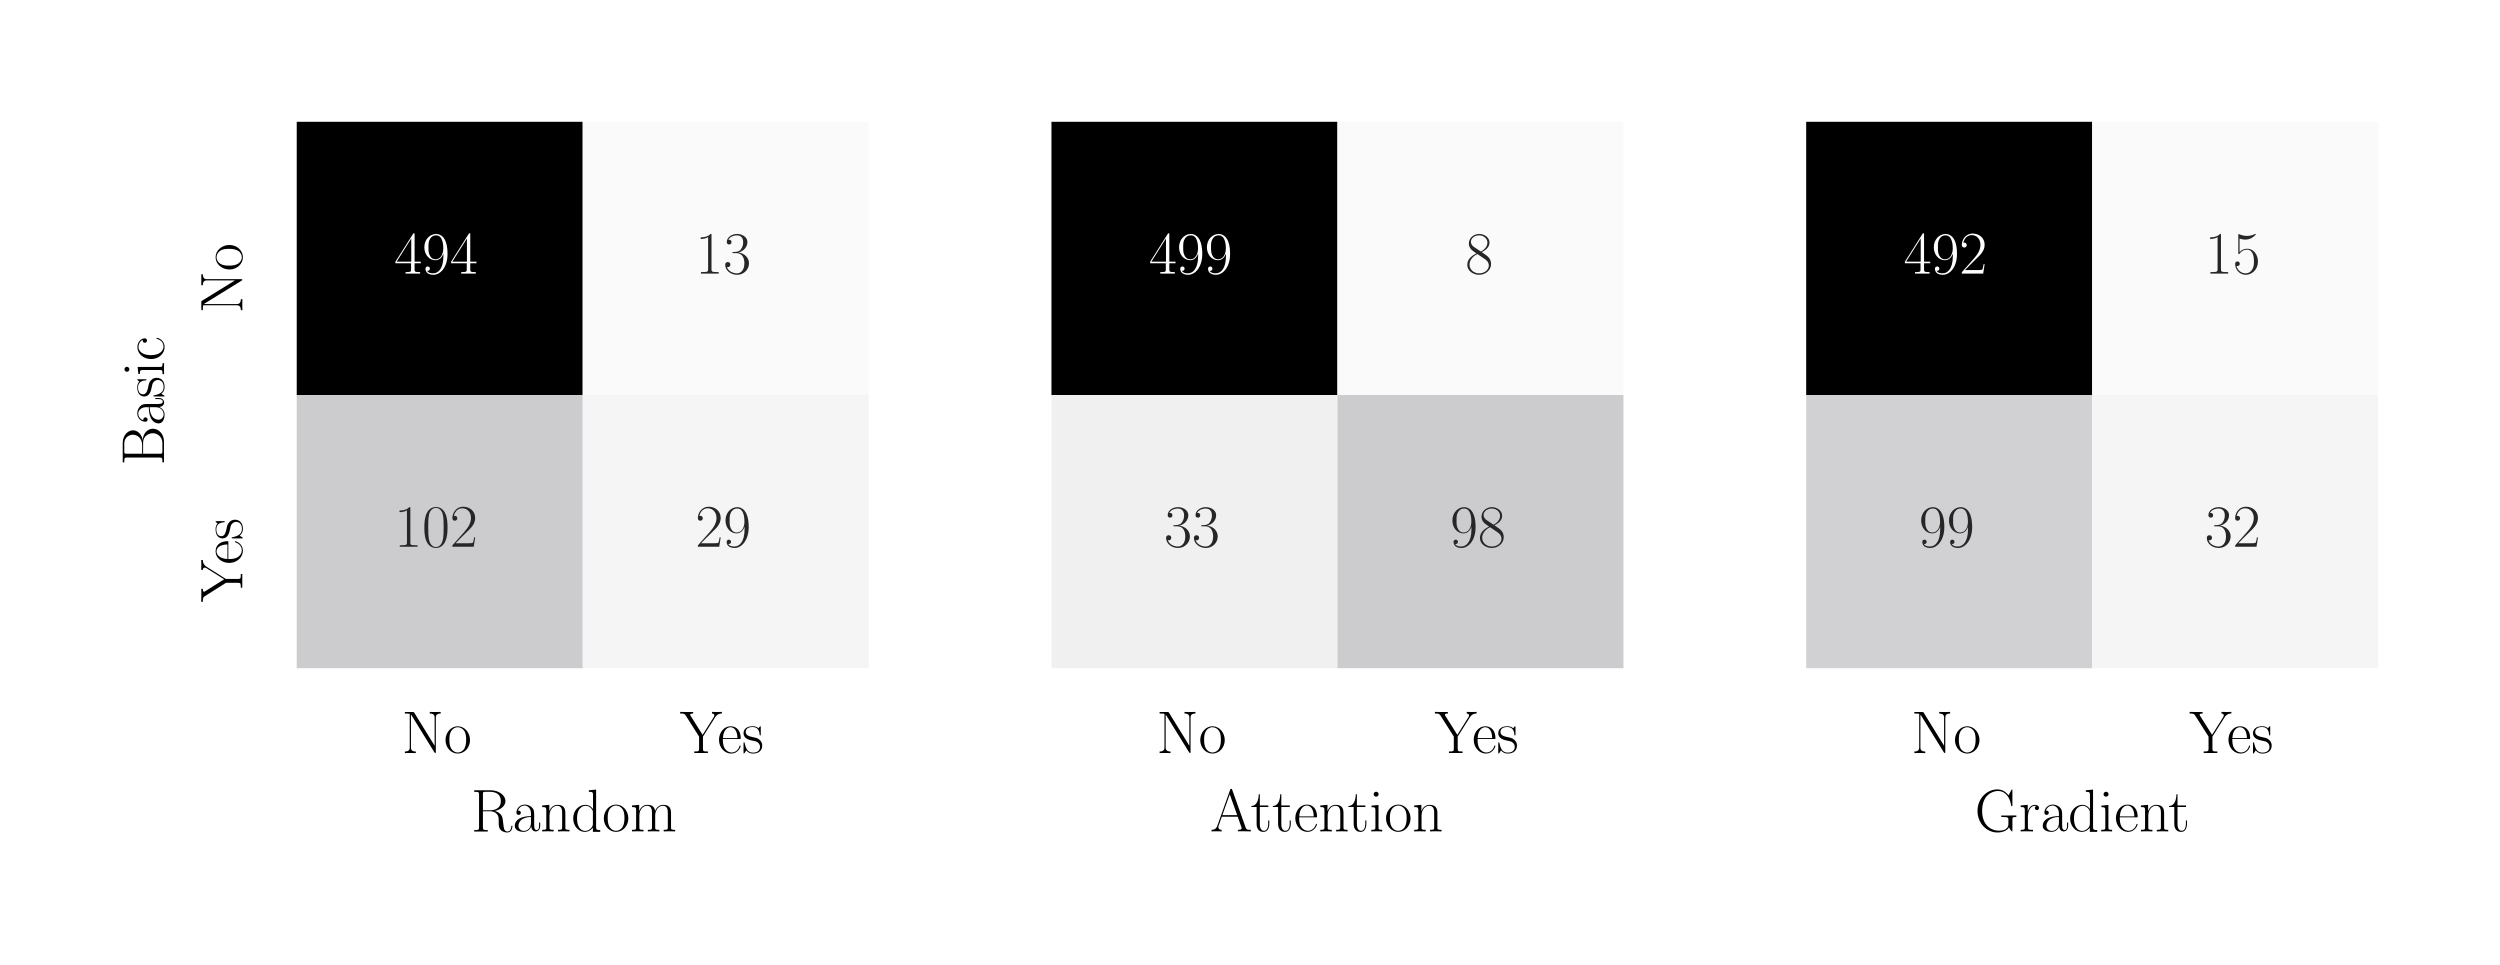
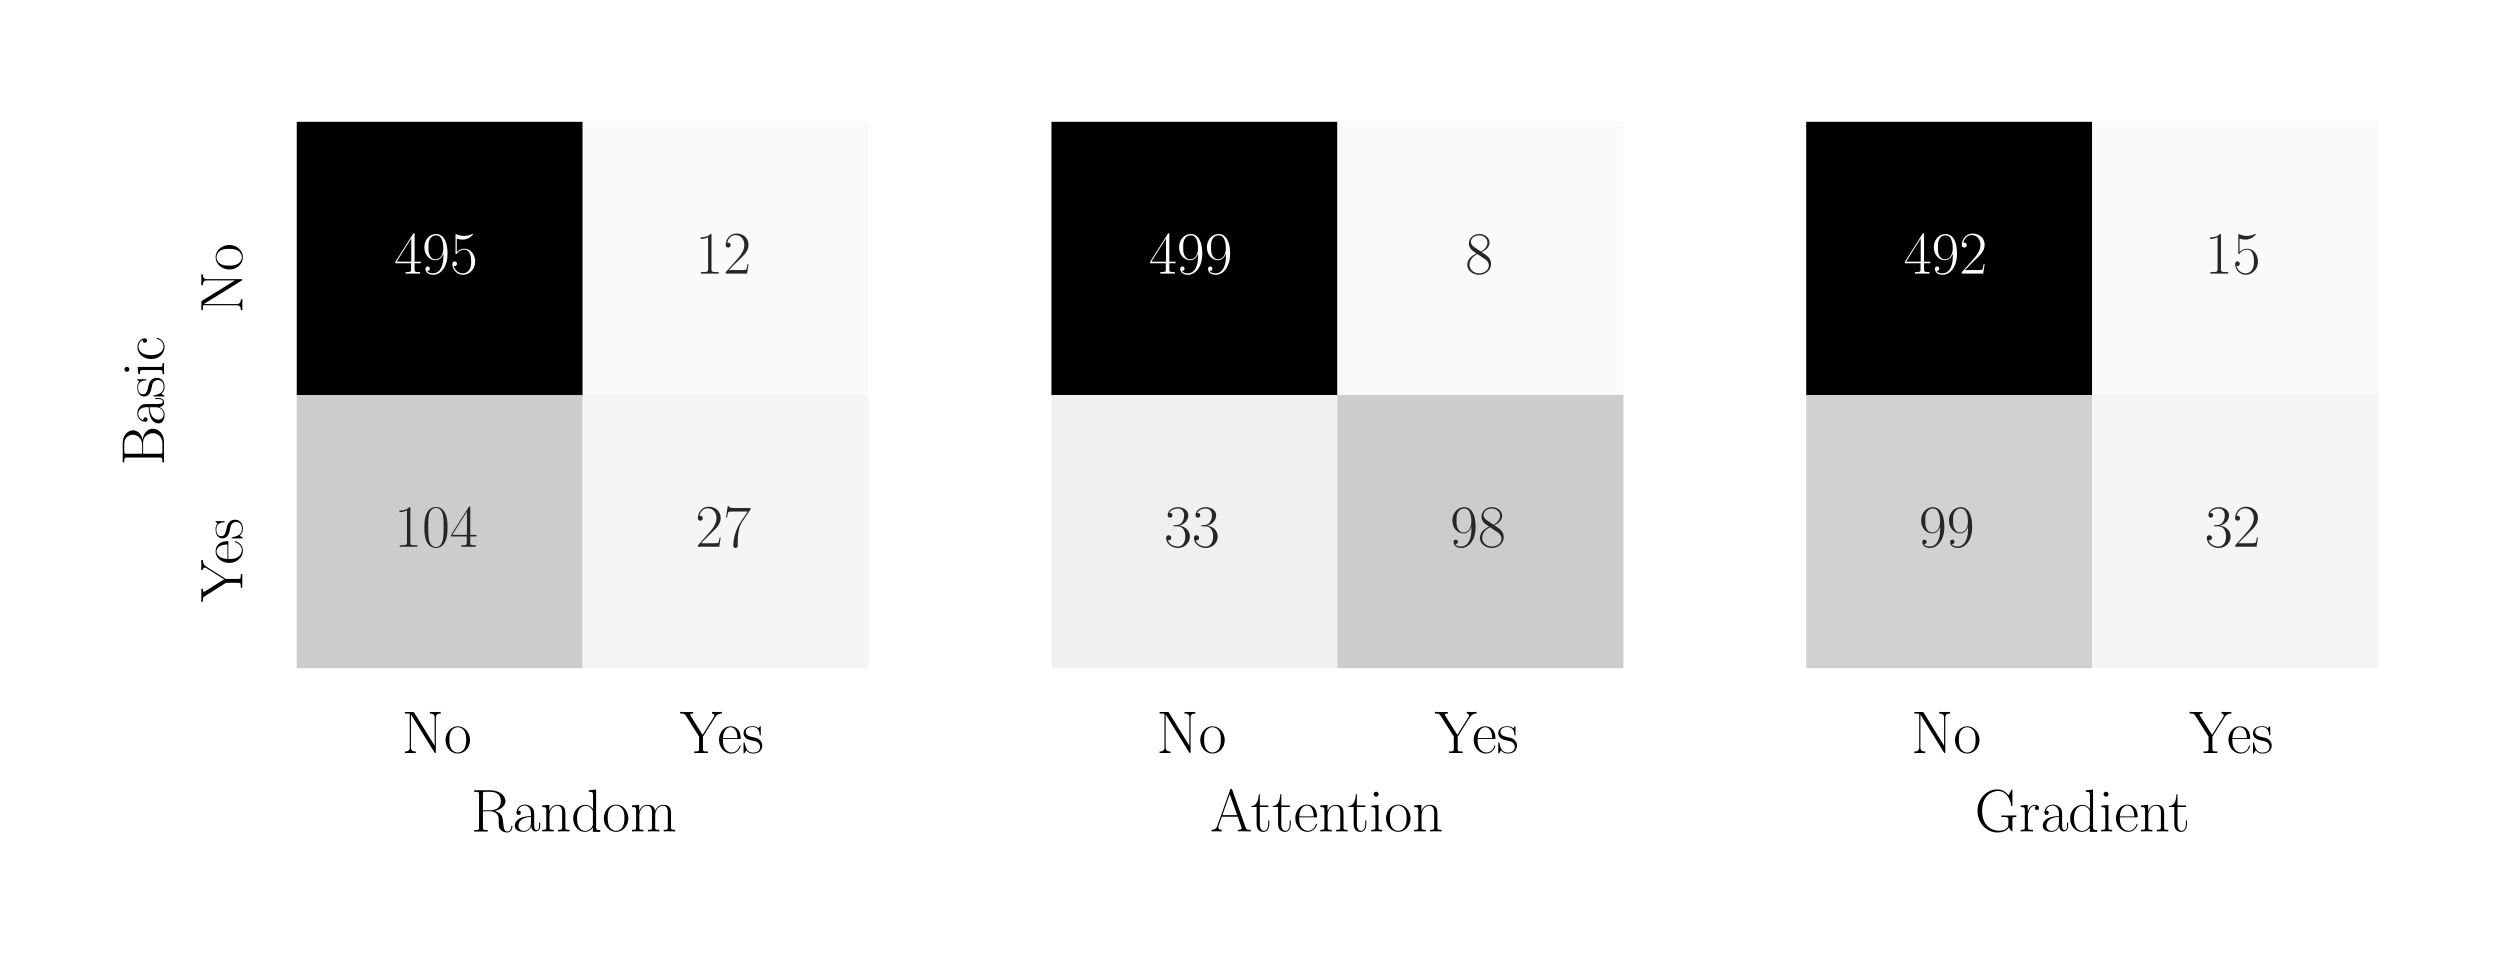
<svg xmlns="http://www.w3.org/2000/svg" xmlns:xlink="http://www.w3.org/1999/xlink" height="158.4pt" version="1.1" viewBox="0 0 410.4 158.4" width="410.4pt">
  <defs>
    <style type="text/css">*{stroke-linecap:butt;stroke-linejoin:round;}</style>
  </defs>
  <g id="figure_1">
    <g id="patch_1">
      <path d="M 0 158.4  L 410.4 158.4  L 410.4 0  L 0 0  z " style="fill:#ffffff;" />
    </g>
    <g id="axes_1">
      <g id="patch_2">
        <path d="M 48.711 109.689  L 142.608 109.689  L 142.608 20  L 48.711 20  z " style="fill:#ffffff;" />
      </g>
      <g id="QuadMesh_1">
-         <path clip-path="url(#pd142a6baac)" d="M 48.711 20  L 95.659 20  L 95.659 64.844  L 48.711 64.844  L 48.711 20  " />
-         <path clip-path="url(#pd142a6baac)" d="M 95.659 20  L 142.608 20  L 142.608 64.844  L 95.659 64.844  L 95.659 20  " style="fill:#fafafa;" />
-         <path clip-path="url(#pd142a6baac)" d="M 48.711 64.844  L 95.659 64.844  L 95.659 109.689  L 48.711 109.689  L 48.711 64.844  " style="fill:#ccccce;" />
-         <path clip-path="url(#pd142a6baac)" d="M 95.659 64.844  L 142.608 64.844  L 142.608 109.689  L 95.659 109.689  L 95.659 64.844  " style="fill:#f5f5f5;" />
+         <path clip-path="url(#p696a5660ef)" d="M 48.711 20  L 95.659 20  L 95.659 64.844  L 48.711 64.844  L 48.711 20  " />
+         <path clip-path="url(#p696a5660ef)" d="M 95.659 20  L 142.608 20  L 142.608 64.844  L 95.659 64.844  L 95.659 20  " style="fill:#fafafa;" />
+         <path clip-path="url(#p696a5660ef)" d="M 48.711 64.844  L 95.659 64.844  L 95.659 109.689  L 48.711 109.689  L 48.711 64.844  " style="fill:#ccccce;" />
+         <path clip-path="url(#p696a5660ef)" d="M 95.659 64.844  L 142.608 64.844  L 142.608 109.689  L 95.659 109.689  L 95.659 64.844  " style="fill:#f5f5f5;" />
      </g>
      <g id="matplotlib.axis_1">
        <g id="xtick_1">
          <g id="text_1">
            <g transform="translate(65.95874 123.6071)scale(0.1 -0.1)">
              <defs>
                <path d="M 20.5 66.406  C 19.797 67.5 19.703 67.5 17.797 67.5  L 5.094 67.5  L 5.094 65  L 7 65  C 11 65 12.797 64.516 13.094 64.406  L 13.094 9.531  C 13.094 7.047 13.094 2.391 5.094 2.391  L 5.094 -0.203  C 7.406 0 11.594 0 14.094 0  C 16.594 0 20.797 0 23.094 -0.203  L 23.094 2.391  C 15.094 2.391 15.094 7.047 15.094 9.531  L 15.094 63.016  C 15.797 62.422 15.797 62.219 16.5 61.234  L 53.594 1.188  C 54.297 0 54.594 0 55.094 0  C 56.094 0 56.094 0.297 56.094 2.172  L 56.094 57.891  C 56.094 60.359 56.094 65 64.094 65  L 64.094 67.594  C 61.797 67.5 57.594 67.5 55.094 67.5  C 52.594 67.5 48.406 67.5 46.094 67.594  L 46.094 65  C 54.094 65 54.094 60.344 54.094 57.859  L 54.094 11.922  z " id="CMR17-78" />
                <path d="M 43.094 21.188  C 43.094 34 33.797 44 22.906 44  C 12 44 2.703 34 2.703 21.188  C 2.703 8.609 12 -1 22.906 -1  C 33.797 -1 43.094 8.609 43.094 21.188  z M 22.906 0.797  C 18.203 0.797 14.203 3.594 11.906 7.5  C 9.406 11.984 9.094 17.594 9.094 22  C 9.094 26.203 9.297 31.406 11.906 35.906  C 13.906 39.203 17.797 42.406 22.906 42.406  C 27.406 42.406 31.203 39.906 33.594 36.406  C 36.703 31.703 36.703 25.109 36.703 22  C 36.703 18.094 36.5 12.109 33.797 7.297  C 31 2.703 26.703 0.797 22.906 0.797  z " id="CMR17-111" />
              </defs>
              <use transform="scale(0.996264)" xlink:href="#CMR17-78" />
              <use transform="translate(69.07243 0)scale(0.996264)" xlink:href="#CMR17-111" />
            </g>
          </g>
        </g>
        <g id="xtick_2">
          <g id="text_2">
            <g transform="translate(111.6339 123.6071)scale(0.1 -0.1)">
              <defs>
                <path d="M 57.906 58.844  C 61.797 65 67.203 65 69 65  L 69 67.688  C 66.703 67.484 64.094 67.484 61.594 67.484  C 59.094 67.484 55.094 67.484 52.703 67.688  L 52.703 65  C 55.203 65 56.5 63.703 56.5 61.828  C 56.5 60.641 56 59.844 55.203 58.547  L 37.203 29.875  L 17.5 61.125  C 16.797 62.312 16.703 62.406 16.703 63.109  C 16.703 65 20.203 65 21.594 65  L 21.594 67.484  C 18.406 67.484 13.5 67.484 10.203 67.484  C 7.594 67.484 2.594 67.484 0.203 67.688  L 0.203 65  C 5.906 65 7.5 64.703 9.297 61.844  L 31.406 27  L 31.406 6.953  C 31.406 2.5 30.297 2.5 23.406 2.5  L 23.406 0  C 26.297 0 31.5 0 34.594 0  C 37.703 0 43 0 45.906 0  L 45.906 2.5  C 38.703 2.5 37.797 2.5 37.797 7.359  L 37.797 27  z " id="CMR17-89" />
                <path d="M 38.094 23  C 38.5 23.406 38.5 23.609 38.5 24.625  C 38.5 34.969 33.094 44 21.703 44  C 11.094 44 2.703 33.891 2.703 21.609  C 2.703 8.609 12.203 -1 22.797 -1  C 34 -1 38.406 9.484 38.406 11.562  C 38.406 12.25 37.797 12.25 37.594 12.25  C 36.906 12.25 36.797 12.047 36.406 10.875  C 34.203 4.141 28.703 0.797 23.5 0.797  C 19.203 0.797 14.906 3.172 12.203 7.5  C 9.094 12.547 9.094 18.375 9.094 23  z M 9.203 24.5  C 9.906 39.141 17.594 42.406 21.594 42.406  C 28.406 42.406 33 35.891 33.094 24.5  z " id="CMR17-101" />
                <path d="M 30.906 42.141  C 30.906 43.953 30.797 44.047 30.203 44.047  C 29.797 44.047 29.703 43.953 28.5 42.453  C 28.203 42.047 27.297 41.031 27 40.641  C 23.797 44.047 19.297 44.047 17.594 44.047  C 6.5 44.047 2.5 38.234 2.5 32.438  C 2.5 23.406 12.703 21.328 15.594 20.703  C 21.906 19.422 24.094 19.016 26.203 17.203  C 27.5 16.016 29.703 13.812 29.703 10.219  C 29.703 6 27.297 0.594 18.094 0.594  C 9.406 0.594 6.297 7.188 4.5 15.953  C 4.203 17.344 4.203 17.453 3.406 17.453  C 2.594 17.453 2.5 17.344 2.5 15.359  L 2.5 0.984  C 2.5 -0.797 2.594 -0.906 3.203 -0.906  C 3.703 -0.906 3.797 -0.797 4.297 0  C 4.906 0.891 6.406 3.297 7 4.312  C 9 1.609 12.5 -1 18.094 -1  C 28 -1 33.297 4.422 33.297 12.25  C 33.297 17.375 30.594 20.078 29.297 21.281  C 26.297 24.391 22.797 25.094 18.594 25.891  C 13.094 27.109 6.094 28.516 6.094 34.641  C 6.094 37.234 7.5 42.766 17.594 42.766  C 28.297 42.766 28.906 32.719 29.094 29.5  C 29.203 29 29.703 28.891 30 28.891  C 30.906 28.891 30.906 29.203 30.906 30.906  z " id="CMR17-115" />
              </defs>
              <use transform="scale(0.996264)" xlink:href="#CMR17-89" />
              <use transform="translate(61.26517 0)scale(0.996264)" xlink:href="#CMR17-101" />
              <use transform="translate(101.7508 0)scale(0.996264)" xlink:href="#CMR17-115" />
            </g>
          </g>
        </g>
        <g id="text_3">
          <g transform="translate(77.32539 136.4628)scale(0.1 -0.1)">
            <defs>
              <path d="M 39.203 33.531  C 48.703 35.438 56.703 41.812 56.703 49.781  C 56.703 59.141 46.094 67.594 32.094 67.594  L 5.203 67.594  L 5.203 65  C 12.094 65 13.203 65 13.203 60.516  L 13.203 6.484  C 13.203 2 12.094 2 5.203 2  L 5.203 -0.406  C 8.094 -0.406 13.297 -0.406 16.406 -0.406  C 19.5 -0.406 24.703 -0.406 27.594 -0.406  L 27.594 2  C 20.703 2 19.594 2 19.594 6.516  L 19.594 33  L 31.297 33  C 37 33 40.203 30.688 41.594 29.391  C 45.594 25.5 45.594 22.797 45.594 16  C 45.594 9.297 45.594 5.891 48.594 2.5  C 52.406 -1.594 57.5 -2 59.703 -2  C 67.094 -2 68.203 6.188 68.203 7.859  C 68.203 8.438 68.203 9.141 67.297 9.141  C 66.5 9.141 66.406 8.547 66.406 8.156  C 65.906 1.75 63 -0.406 59.906 -0.406  C 54.406 -0.406 53.797 5.859 53.203 11.938  C 52.906 14.031 52.703 15.516 52.5 17.703  C 51.906 22.688 51.094 29.953 39.203 33.531  z M 31 34.594  L 19.594 34.594  L 19.594 61.141  C 19.594 64.516 19.797 65 23.797 65  L 31.094 65  C 39.406 65 49.094 62.141 49.094 49.844  C 49.094 37.062 38.5 34.594 31 34.594  z " id="CMR17-82" />
              <path d="M 36 25.828  C 36 32.375 36 35.844 31.797 39.734  C 28.094 43 23.797 44 20.406 44  C 12.5 44 6.797 37.609 6.797 30.797  C 6.797 27 9.797 27 10.406 27  C 11.703 27 14 27.781 14 30.531  C 14 33 12.094 34.078 10.406 34.078  C 10 34.078 9.5 33.969 9.203 33.875  C 11.297 40.5 16.703 42.406 20.203 42.406  C 25.203 42.406 30.703 37.953 30.703 29.453  L 30.703 25  C 24.797 25 17.703 24.203 12.094 21.203  C 5.797 17.703 4 12.703 4 8.906  C 4 1.203 13 -1 18.297 -1  C 23.797 -1 28.906 2.172 31.094 7.984  C 31.297 3.641 34.094 -0.281 38.5 -0.281  C 40.594 -0.281 45.906 1.094 45.906 8.859  L 45.906 14.375  L 44.094 14.375  L 44.094 8.781  C 44.094 2.781 41.406 2 40.094 2  C 36 2 36 7.156 36 11.531  z M 30.703 13.594  C 30.703 4.953 24.5 0.594 19 0.594  C 14 0.594 10.094 4.297 10.094 8.906  C 10.094 11.891 11.406 17.188 17.203 20.391  C 22 23.094 27.5 23.5 30.703 23.5  z " id="CMR17-97" />
              <path d="M 41.5 30.203  C 41.5 35.297 40.5 43.594 28.703 43.594  C 20.797 43.594 16.703 37.5 15.203 33.5  L 15.094 33.5  L 15.094 43.594  L 3.297 42.5  L 3.297 39.906  C 9.203 39.906 10.094 39.297 10.094 34.5  L 10.094 6.688  C 10.094 2.875 9.703 2.391 3.297 2.391  L 3.297 -0.203  C 5.703 0 10.094 0 12.703 0  C 15.297 0 19.797 0 22.203 -0.203  L 22.203 2.391  C 15.797 2.391 15.406 2.781 15.406 6.688  L 15.406 25.906  C 15.406 35.109 21 42 28 42  C 35.406 42 36.203 35.406 36.203 30.594  L 36.203 6.688  C 36.203 2.875 35.797 2.391 29.406 2.391  L 29.406 -0.203  C 31.797 0 36.203 0 38.797 0  C 41.406 0 45.906 0 48.297 -0.203  L 48.297 2.391  C 41.906 2.391 41.5 2.781 41.5 6.688  z " id="CMR17-110" />
              <path d="M 29.203 67.594  L 29.203 65  C 35.094 65 36 64.406 36 59.688  L 36 36.641  C 35.594 37.141 31.5 43.594 23.406 43.594  C 13.203 43.594 3.297 34.5 3.297 21.312  C 3.297 8.203 12.594 -1 22.406 -1  C 30.906 -1 35.297 5.266 35.797 5.938  L 35.797 -0.984  L 47.906 -0.984  L 47.906 2  C 42 2 41.094 2.594 41.094 7.391  L 41.094 68.688  z M 35.797 11.797  C 35.797 8.797 34 6.094 31.703 4.094  C 28.297 1.094 24.906 0.594 23 0.594  C 20.094 0.594 9.703 2.094 9.703 21.188  C 9.703 40.812 21.297 42 23.906 42  C 28.5 42 32.203 39.406 34.5 35.797  C 35.797 33.703 35.797 33.406 35.797 31.609  z " id="CMR17-100" />
              <path d="M 67.594 30.203  C 67.594 35.188 66.703 43.594 54.797 43.594  C 48 43.594 43.297 39 41.5 33.609  L 41.406 33.609  C 40.203 41.812 34.297 43.594 28.703 43.594  C 20.797 43.594 16.703 37.5 15.203 33.5  L 15.094 33.5  L 15.094 43.594  L 3.297 42.5  L 3.297 39.906  C 9.203 39.906 10.094 39.297 10.094 34.5  L 10.094 6.688  C 10.094 2.875 9.703 2.391 3.297 2.391  L 3.297 -0.203  C 5.703 0 10.094 0 12.703 0  C 15.297 0 19.797 0 22.203 -0.203  L 22.203 2.391  C 15.797 2.391 15.406 2.781 15.406 6.688  L 15.406 25.906  C 15.406 35.109 21 42 28 42  C 35.406 42 36.203 35.406 36.203 30.594  L 36.203 6.688  C 36.203 2.875 35.797 2.391 29.406 2.391  L 29.406 -0.203  C 31.797 0 36.203 0 38.797 0  C 41.406 0 45.906 0 48.297 -0.203  L 48.297 2.391  C 41.906 2.391 41.5 2.781 41.5 6.688  L 41.5 25.906  C 41.5 35.109 47.094 42 54.094 42  C 61.5 42 62.297 35.406 62.297 30.594  L 62.297 6.688  C 62.297 2.875 61.906 2.391 55.5 2.391  L 55.5 -0.203  C 57.906 0 62.297 0 64.906 0  C 67.5 0 72 0 74.406 -0.203  L 74.406 2.391  C 68 2.391 67.594 2.781 67.594 6.688  z " id="CMR17-109" />
            </defs>
            <use transform="scale(0.996264)" xlink:href="#CMR17-82" />
            <use transform="translate(67.7911 0)scale(0.996264)" xlink:href="#CMR17-97" />
            <use transform="translate(113.4816 0)scale(0.996264)" xlink:href="#CMR17-110" />
            <use transform="translate(164.3769 0)scale(0.996264)" xlink:href="#CMR17-100" />
            <use transform="translate(215.2723 0)scale(0.996264)" xlink:href="#CMR17-111" />
            <use transform="translate(260.9628 0)scale(0.996264)" xlink:href="#CMR17-109" />
          </g>
        </g>
      </g>
      <g id="matplotlib.axis_2">
        <g id="ytick_1">
          <g id="text_4">
            <g transform="translate(39.77417 51.41624)rotate(-90)scale(0.1 -0.1)">
              <use transform="scale(0.996264)" xlink:href="#CMR17-78" />
              <use transform="translate(69.07243 0)scale(0.996264)" xlink:href="#CMR17-111" />
            </g>
          </g>
        </g>
        <g id="ytick_2">
          <g id="text_5">
            <g transform="translate(39.77417 98.80655)rotate(-90)scale(0.1 -0.1)">
              <use transform="scale(0.996264)" xlink:href="#CMR17-89" />
              <use transform="translate(61.26517 0)scale(0.996264)" xlink:href="#CMR17-101" />
              <use transform="translate(101.7508 0)scale(0.996264)" xlink:href="#CMR17-115" />
            </g>
          </g>
        </g>
        <g id="text_6">
          <g transform="translate(26.9185 76.42592)rotate(-90)scale(0.1 -0.1)">
            <defs>
              <path d="M 5.203 68  L 5.203 65.406  C 12.094 65.406 13.203 65.406 13.203 60.938  L 13.203 7.062  C 13.203 2.594 12.094 2.594 5.203 2.594  L 5.203 0  L 39.594 0  C 52.406 0 60.703 9.109 60.703 18.188  C 60.703 27.203 52.5 34.891 41.797 34.891  C 51.406 36.812 58.094 43.297 58.094 51  C 58.094 59.406 49.906 68 37 68  z M 19.5 36  L 19.5 61.516  C 19.5 64.922 19.703 65.406 23.703 65.406  L 36.5 65.406  C 46.406 65.406 50.797 57.406 50.797 51.203  C 50.797 43.609 44.703 36 33.906 36  z M 23.703 2.594  C 19.703 2.594 19.5 3.078 19.5 6.453  L 19.5 34.406  L 38 34.406  C 48.297 34.406 53.297 25.391 53.297 18.156  C 53.297 10.922 47.594 2.594 36.703 2.594  z " id="CMR17-66" />
              <path d="M 15.5 61.078  C 15.5 63.266 13.703 65.156 11.406 65.156  C 9.203 65.156 7.297 63.375 7.297 61.078  C 7.297 58.891 9.094 57 11.406 57  C 13.594 57 15.5 58.797 15.5 61.078  z M 3.797 42.281  L 3.797 39.703  C 9.406 39.703 10.203 39.094 10.203 34.328  L 10.203 6.672  C 10.203 2.875 9.797 2.391 3.406 2.391  L 3.406 -0.203  C 5.797 0 10.094 0 12.594 0  C 15 0 19.094 0 21.406 -0.203  L 21.406 2.391  C 15.5 2.391 15.297 2.984 15.297 6.562  L 15.297 43.375  z " id="CMR17-105" />
              <path d="M 34.906 35  C 33 35 30.203 35 30.203 31.516  C 30.203 28.719 32.5 27.922 33.797 27.922  C 34.5 27.922 37.406 28.234 37.406 31.625  C 37.406 38.547 30.594 43.797 22.906 43.797  C 12.297 43.797 3.297 34.031 3.297 21.297  C 3.297 8.062 12.703 -1 22.906 -1  C 35.297 -1 38.406 10.578 38.406 11.688  C 38.406 12.094 38.297 12.391 37.594 12.391  C 36.906 12.391 36.797 12.297 36.406 10.984  C 33.797 2.812 28.094 0.797 23.797 0.797  C 17.406 0.797 9.703 6.672 9.703 21.391  C 9.703 36.531 17.094 42 23 42  C 26.906 42 32.703 40.203 34.906 35  z " id="CMR17-99" />
            </defs>
            <use transform="scale(0.996264)" xlink:href="#CMR17-66" />
            <use transform="translate(65.18875 0)scale(0.996264)" xlink:href="#CMR17-97" />
            <use transform="translate(110.8792 0)scale(0.996264)" xlink:href="#CMR17-115" />
            <use transform="translate(146.6806 0)scale(0.996264)" xlink:href="#CMR17-105" />
            <use transform="translate(171.5516 0)scale(0.996264)" xlink:href="#CMR17-99" />
          </g>
        </g>
      </g>
      <g id="text_7">
        <g style="fill:#ffffff;" transform="translate(64.7134 44.91282)scale(0.1 -0.1)">
          <defs>
            <path d="M 33.594 64.406  C 33.594 66.5 33.5 66.5 31.703 66.5  L 2 19.594  L 2 17  L 27.797 17  L 27.797 7.141  C 27.797 3.5 27.594 2.5 20.594 2.5  L 18.703 2.5  L 18.703 0  C 21.906 0 27.297 0 30.703 0  C 34.094 0 39.5 0 42.703 0  L 42.703 2.5  L 40.797 2.5  C 33.797 2.5 33.594 3.5 33.594 7.141  L 33.594 17  L 43.797 17  L 43.797 19.594  L 33.594 19.594  z M 28.094 57.859  L 28.094 19.594  L 4 19.594  z " id="CMR17-52" />
            <path d="M 35.203 29.125  C 35.203 7.25 26.094 0.484 18.594 0.484  C 16.297 0.484 10.703 0.484 8.406 4.594  C 11 4.188 12.906 5.578 12.906 8.094  C 12.906 10.812 10.703 11.703 9.297 11.703  C 8.406 11.703 5.703 11.297 5.703 7.906  C 5.703 1.109 11.594 -2 18.797 -2  C 30.297 -2 42 10.531 42 32.391  C 42 59.641 30.797 65.297 23.203 65.297  C 13.297 65.297 3.797 56.688 3.797 43.406  C 3.797 31.109 11.906 22 22.094 22  C 30.5 22 34.203 29.734 35.203 33  z M 22.297 23.594  C 19.594 23.594 15.797 24.094 12.703 30.031  C 10.594 33.891 10.594 38.453 10.594 43.297  C 10.594 49.156 10.594 53.203 13.406 57.562  C 14.797 59.641 17.406 63 23.203 63  C 35 63 35 45.078 35 41.125  C 35 34.094 31.797 23.594 22.297 23.594  z " id="CMR17-57" />
+             <path d="M 11.406 57.688  C 12.406 57.281 16.5 56 20.703 56  C 30 56 35.094 61.109 38 64.062  C 38 64.953 38 65.5 37.406 65.5  C 37.297 65.5 37.094 65.5 36.297 65.047  C 32.797 63.406 28.703 62.078 23.703 62.078  C 20.703 62.078 16.203 62.484 11.297 64.672  C 10.203 65.172 10 65.172 9.906 65.172  C 9.406 65.172 9.297 65.062 9.297 63.078  L 9.297 34.422  C 9.297 32.641 9.297 32.141 10.297 32.141  C 10.797 32.141 11 32.344 11.5 33.031  C 14.703 37.516 19.094 39.406 24.094 39.406  C 27.594 39.406 35.094 37.219 35.094 20.141  C 35.094 16.953 35.094 11.172 32.094 6.578  C 29.594 2.484 25.703 0.391 21.406 0.391  C 14.797 0.391 8.094 5 6.297 12.719  C 6.703 12.609 7.5 12.422 7.906 12.422  C 9.203 12.422 11.703 13.125 11.703 16.219  C 11.703 18.906 9.797 20 7.906 20  C 5.594 20 4.094 18.594 4.094 15.797  C 4.094 7.094 11 -2 21.594 -2  C 31.906 -2 41.703 6.875 41.703 19.75  C 41.703 31.719 33.906 41 24.203 41  C 19.094 41 14.797 39.109 11.406 35.531  z " id="CMR17-53" />
          </defs>
          <use transform="scale(0.996264)" xlink:href="#CMR17-52" />
          <use transform="translate(45.69048 0)scale(0.996264)" xlink:href="#CMR17-57" />
-           <use transform="translate(91.38095 0)scale(0.996264)" xlink:href="#CMR17-52" />
+           <use transform="translate(91.38095 0)scale(0.996264)" xlink:href="#CMR17-53" />
        </g>
      </g>
      <g id="text_8">
        <g style="fill:#262626;" transform="translate(114.1522 44.91282)scale(0.1 -0.1)">
          <defs>
            <path d="M 26.594 63.406  C 26.594 65.5 26.5 65.5 25.094 65.5  C 21.203 61.188 15.297 59.797 9.703 59.797  C 9.406 59.797 8.906 59.797 8.797 59.5  C 8.703 59.297 8.703 59.094 8.703 57  C 11.797 57 17 57.594 21 59.984  L 21 7.203  C 21 3.688 20.797 2.5 12.203 2.5  L 9.203 2.5  L 9.203 0  C 14 0 19 0 23.797 0  C 28.594 0 33.594 0 38.406 0  L 38.406 2.5  L 35.406 2.5  C 26.797 2.5 26.594 3.594 26.594 7.156  z " id="CMR17-49" />
-             <path d="M 22.094 33.703  C 31 33.703 34.906 25.969 34.906 17.031  C 34.906 5 28.5 0.391 22.703 0.391  C 17.406 0.391 8.797 3.031 6.094 10.828  C 6.594 10.625 7.094 10.625 7.594 10.625  C 10 10.625 11.797 12.219 11.797 14.812  C 11.797 17.703 9.594 19 7.594 19  C 5.906 19 3.297 18.203 3.297 14.469  C 3.297 5.234 12.297 -2 22.906 -2  C 34 -2 42.5 6.719 42.5 16.953  C 42.5 26.672 34.5 33.703 25 34.797  C 32.594 36.375 39.906 43.062 39.906 52.016  C 39.906 59.688 32 65.297 23 65.297  C 13.906 65.297 5.906 59.828 5.906 52.016  C 5.906 48.594 8.5 48 9.797 48  C 11.906 48 13.703 49.297 13.703 51.891  C 13.703 54.469 11.906 55.766 9.797 55.766  C 9.406 55.766 8.906 55.766 8.5 55.578  C 11.406 61.859 19.297 63 22.797 63  C 26.297 63 32.906 61.328 32.906 51.875  C 32.906 49.109 32.5 44.188 29.094 39.844  C 26.094 36 22.703 36 19.406 35.688  C 18.906 35.688 16.594 35.453 16.203 35.453  C 15.5 35.359 15.094 35.266 15.094 34.5  C 15.094 33.797 15.203 33.703 17.203 33.703  z " id="CMR17-51" />
+             <path d="M 41.703 15.453  L 39.906 15.453  C 38.906 8.375 38.094 7.172 37.703 6.562  C 37.203 5.766 30 5.766 28.594 5.766  L 9.406 5.766  C 13 9.672 20 16.75 28.5 24.953  C 34.594 30.734 41.703 37.531 41.703 47.422  C 41.703 59.219 32.297 66 21.797 66  C 10.797 66 4.094 56.312 4.094 47.344  C 4.094 43.438 7 42.938 8.203 42.938  C 9.203 42.938 12.203 43.547 12.203 47.031  C 12.203 50.109 9.594 51 8.203 51  C 7.594 51 7 50.906 6.594 50.703  C 8.5 59.219 14.297 63.406 20.406 63.406  C 29.094 63.406 34.797 56.516 34.797 47.422  C 34.797 38.734 29.703 31.25 24 24.75  L 4.094 2.281  L 4.094 0  L 39.297 0  z " id="CMR17-50" />
          </defs>
          <use transform="scale(0.996264)" xlink:href="#CMR17-49" />
-           <use transform="translate(45.69048 0)scale(0.996264)" xlink:href="#CMR17-51" />
+           <use transform="translate(45.69048 0)scale(0.996264)" xlink:href="#CMR17-50" />
        </g>
      </g>
      <g id="text_9">
        <g style="fill:#262626;" transform="translate(64.7134 89.75714)scale(0.1 -0.1)">
          <defs>
            <path d="M 42 31.641  C 42 37.75 41.906 48.125 37.703 56.109  C 34 63.109 28.094 65.594 22.906 65.594  C 18.094 65.594 12 63.406 8.203 56.203  C 4.203 48.719 3.797 39.438 3.797 31.641  C 3.797 25.953 3.906 17.281 7 9.672  C 11.297 -0.609 19 -2 22.906 -2  C 27.5 -2 34.5 -0.109 38.594 9.375  C 41.594 16.281 42 24.359 42 31.641  z M 22.906 -0.406  C 16.5 -0.406 12.703 5.078 11.297 12.688  C 10.203 18.562 10.203 27.156 10.203 32.75  C 10.203 40.438 10.203 46.828 11.5 52.922  C 13.406 61.391 19 64 22.906 64  C 27 64 32.297 61.297 34.203 53.125  C 35.5 47.438 35.594 40.734 35.594 32.75  C 35.594 26.25 35.594 18.266 34.406 12.375  C 32.297 1.484 26.406 -0.406 22.906 -0.406  z " id="CMR17-48" />
-             <path d="M 41.703 15.453  L 39.906 15.453  C 38.906 8.375 38.094 7.172 37.703 6.562  C 37.203 5.766 30 5.766 28.594 5.766  L 9.406 5.766  C 13 9.672 20 16.75 28.5 24.953  C 34.594 30.734 41.703 37.531 41.703 47.422  C 41.703 59.219 32.297 66 21.797 66  C 10.797 66 4.094 56.312 4.094 47.344  C 4.094 43.438 7 42.938 8.203 42.938  C 9.203 42.938 12.203 43.547 12.203 47.031  C 12.203 50.109 9.594 51 8.203 51  C 7.594 51 7 50.906 6.594 50.703  C 8.5 59.219 14.297 63.406 20.406 63.406  C 29.094 63.406 34.797 56.516 34.797 47.422  C 34.797 38.734 29.703 31.25 24 24.75  L 4.094 2.281  L 4.094 0  L 39.297 0  z " id="CMR17-50" />
          </defs>
          <use transform="scale(0.996264)" xlink:href="#CMR17-49" />
          <use transform="translate(45.69048 0)scale(0.996264)" xlink:href="#CMR17-48" />
-           <use transform="translate(91.38095 0)scale(0.996264)" xlink:href="#CMR17-50" />
+           <use transform="translate(91.38095 0)scale(0.996264)" xlink:href="#CMR17-52" />
        </g>
      </g>
      <g id="text_10">
        <g style="fill:#262626;" transform="translate(114.1522 89.75714)scale(0.1 -0.1)">
+           <defs>
+             <path d="M 45.094 61.578  L 45.094 63.766  L 21.594 63.766  C 9.906 63.766 9.703 65.078 9.297 67  L 7.5 67  L 4.594 48.344  L 6.406 48.344  C 6.703 50.234 7.406 55.312 8.594 57.203  C 9.203 58 16.594 58 18.297 58  L 40.297 58  L 29.203 41.578  C 21.797 30.531 16.703 15.609 16.703 2.578  C 16.703 1.391 16.703 -2 20.297 -2  C 23.906 -2 23.906 1.391 23.906 2.672  L 23.906 7.266  C 23.906 23.562 26.703 34.312 31.297 41.188  z " id="CMR17-55" />
+           </defs>
          <use transform="scale(0.996264)" xlink:href="#CMR17-50" />
-           <use transform="translate(45.69048 0)scale(0.996264)" xlink:href="#CMR17-57" />
+           <use transform="translate(45.69048 0)scale(0.996264)" xlink:href="#CMR17-55" />
        </g>
      </g>
    </g>
    <g id="axes_2">
      <g id="patch_3">
        <path d="M 172.608 109.689  L 266.504 109.689  L 266.504 20  L 172.608 20  z " style="fill:#ffffff;" />
      </g>
      <g id="QuadMesh_2">
-         <path clip-path="url(#p5981d4ebce)" d="M 172.608 20  L 219.556 20  L 219.556 64.844  L 172.608 64.844  L 172.608 20  " />
-         <path clip-path="url(#p5981d4ebce)" d="M 219.556 20  L 266.504 20  L 266.504 64.844  L 219.556 64.844  L 219.556 20  " style="fill:#fafafa;" />
-         <path clip-path="url(#p5981d4ebce)" d="M 172.608 64.844  L 219.556 64.844  L 219.556 109.689  L 172.608 109.689  L 172.608 64.844  " style="fill:#f0f0f1;" />
-         <path clip-path="url(#p5981d4ebce)" d="M 219.556 64.844  L 266.504 64.844  L 266.504 109.689  L 219.556 109.689  L 219.556 64.844  " style="fill:#ccccce;" />
+         <path clip-path="url(#p267338f3c5)" d="M 172.608 20  L 219.556 20  L 219.556 64.844  L 172.608 64.844  L 172.608 20  " />
+         <path clip-path="url(#p267338f3c5)" d="M 219.556 20  L 266.504 20  L 266.504 64.844  L 219.556 64.844  L 219.556 20  " style="fill:#fafafa;" />
+         <path clip-path="url(#p267338f3c5)" d="M 172.608 64.844  L 219.556 64.844  L 219.556 109.689  L 172.608 109.689  L 172.608 64.844  " style="fill:#f0f0f1;" />
+         <path clip-path="url(#p267338f3c5)" d="M 219.556 64.844  L 266.504 64.844  L 266.504 109.689  L 219.556 109.689  L 219.556 64.844  " style="fill:#ccccce;" />
      </g>
      <g id="matplotlib.axis_3">
        <g id="xtick_3">
          <g id="text_11">
            <g transform="translate(189.855 123.6071)scale(0.1 -0.1)">
              <use transform="scale(0.996264)" xlink:href="#CMR17-78" />
              <use transform="translate(69.07243 0)scale(0.996264)" xlink:href="#CMR17-111" />
            </g>
          </g>
        </g>
        <g id="xtick_4">
          <g id="text_12">
            <g transform="translate(235.5301 123.6071)scale(0.1 -0.1)">
              <use transform="scale(0.996264)" xlink:href="#CMR17-89" />
              <use transform="translate(61.26517 0)scale(0.996264)" xlink:href="#CMR17-101" />
              <use transform="translate(101.7508 0)scale(0.996264)" xlink:href="#CMR17-115" />
            </g>
          </g>
        </g>
        <g id="text_13">
          <g transform="translate(198.6618 136.4628)scale(0.1 -0.1)">
            <defs>
              <path d="M 36.297 68.406  C 35.797 69.703 35.594 70 34.594 70  C 33.594 70 33.406 69.703 32.906 68.406  L 11.703 8.844  C 9.797 3.484 5.797 2.391 2.297 2.391  L 2.297 -0.203  C 4.094 0 8.094 0 10 0  C 12.5 0 16.5 0 18.906 -0.203  L 18.906 2.391  C 14.203 2.391 13.5 5.641 13.5 6.859  C 13.5 7.766 13.703 8.281 13.906 8.891  L 19.203 24  L 45.406 24  L 51.406 6.906  C 51.906 5.703 51.906 5.5 51.906 5.109  C 51.906 2.391 47.594 2.391 45.703 2.391  L 45.703 0  C 48.594 0 53.797 0 56.906 0  C 59.5 0 64.5 0 66.906 -0.203  L 66.906 2.391  C 61.594 2.391 59.797 2.391 58.5 6.047  z M 32.297 60.828  L 44.5 26.594  L 20.094 26.594  z " id="CMR17-65" />
              <path d="M 15.094 40  L 29.094 40  L 29.094 42.578  L 15.094 42.578  L 15.094 61  L 13.297 61  C 13.094 50.703 9.594 41.688 1.094 41.688  L 1.094 40  L 9.797 40  L 9.797 12.047  C 9.797 10.156 9.797 -1 21.406 -1  C 27.297 -1 30.703 4.781 30.703 12.141  L 30.703 17.812  L 28.906 17.812  L 28.906 12.234  C 28.906 5.375 26.203 0.797 22 0.797  C 19.094 0.797 15.094 2.781 15.094 11.844  z " id="CMR17-116" />
            </defs>
            <use transform="scale(0.996264)" xlink:href="#CMR17-65" />
            <use transform="translate(66.46998 0)scale(0.996264)" xlink:href="#CMR17-116" />
            <use transform="translate(101.7507 0)scale(0.996264)" xlink:href="#CMR17-116" />
            <use transform="translate(137.0315 0)scale(0.996264)" xlink:href="#CMR17-101" />
            <use transform="translate(177.5172 0)scale(0.996264)" xlink:href="#CMR17-110" />
            <use transform="translate(225.8101 0)scale(0.996264)" xlink:href="#CMR17-116" />
            <use transform="translate(261.0909 0)scale(0.996264)" xlink:href="#CMR17-105" />
            <use transform="translate(285.9619 0)scale(0.996264)" xlink:href="#CMR17-111" />
            <use transform="translate(331.6524 0)scale(0.996264)" xlink:href="#CMR17-110" />
          </g>
        </g>
      </g>
      <g id="matplotlib.axis_4">
        <g id="ytick_3" />
        <g id="ytick_4" />
      </g>
      <g id="text_14">
        <g style="fill:#ffffff;" transform="translate(188.6096 44.91282)scale(0.1 -0.1)">
          <use transform="scale(0.996264)" xlink:href="#CMR17-52" />
          <use transform="translate(45.69048 0)scale(0.996264)" xlink:href="#CMR17-57" />
          <use transform="translate(91.38095 0)scale(0.996264)" xlink:href="#CMR17-57" />
        </g>
      </g>
      <g id="text_15">
        <g style="fill:#262626;" transform="translate(240.5391 44.91282)scale(0.1 -0.1)">
          <defs>
            <path d="M 27.203 35.375  C 33.5 38.547 39.906 43.328 39.906 50.984  C 39.906 60.016 31.094 65.297 23 65.297  C 13.906 65.297 5.906 58.734 5.906 49.688  C 5.906 47.203 6.5 42.922 10.406 39.141  C 11.406 38.156 15.594 35.172 18.297 33.281  C 13.797 30.984 3.297 25.531 3.297 14.594  C 3.297 4.359 13.094 -2 22.797 -2  C 33.5 -2 42.5 5.656 42.5 15.781  C 42.5 24.844 36.406 29.016 32.406 31.703  z M 14.094 44.094  C 13.297 44.594 9.297 47.672 9.297 52.359  C 9.297 58.422 15.594 63 22.797 63  C 30.703 63 36.5 57.438 36.5 50.969  C 36.5 41.703 26.094 36.422 25.594 36.422  C 25.5 36.422 25.406 36.422 24.594 37.031  z M 32.5 23.734  C 34 22.641 38.797 19.375 38.797 13.297  C 38.797 5.953 31.406 0.391 23 0.391  C 13.906 0.391 7 6.844 7 14.688  C 7 22.547 13.094 29.094 20 32.188  z " id="CMR17-56" />
          </defs>
          <use transform="scale(0.996264)" xlink:href="#CMR17-56" />
        </g>
      </g>
      <g id="text_16">
        <g style="fill:#262626;" transform="translate(191.1003 89.75714)scale(0.1 -0.1)">
+           <defs>
+             <path d="M 22.094 33.703  C 31 33.703 34.906 25.969 34.906 17.031  C 34.906 5 28.5 0.391 22.703 0.391  C 17.406 0.391 8.797 3.031 6.094 10.828  C 6.594 10.625 7.094 10.625 7.594 10.625  C 10 10.625 11.797 12.219 11.797 14.812  C 11.797 17.703 9.594 19 7.594 19  C 5.906 19 3.297 18.203 3.297 14.469  C 3.297 5.234 12.297 -2 22.906 -2  C 34 -2 42.5 6.719 42.5 16.953  C 42.5 26.672 34.5 33.703 25 34.797  C 32.594 36.375 39.906 43.062 39.906 52.016  C 39.906 59.688 32 65.297 23 65.297  C 13.906 65.297 5.906 59.828 5.906 52.016  C 5.906 48.594 8.5 48 9.797 48  C 11.906 48 13.703 49.297 13.703 51.891  C 13.703 54.469 11.906 55.766 9.797 55.766  C 9.406 55.766 8.906 55.766 8.5 55.578  C 11.406 61.859 19.297 63 22.797 63  C 26.297 63 32.906 61.328 32.906 51.875  C 32.906 49.109 32.5 44.188 29.094 39.844  C 26.094 36 22.703 36 19.406 35.688  C 18.906 35.688 16.594 35.453 16.203 35.453  C 15.5 35.359 15.094 35.266 15.094 34.5  C 15.094 33.797 15.203 33.703 17.203 33.703  z " id="CMR17-51" />
+           </defs>
          <use transform="scale(0.996264)" xlink:href="#CMR17-51" />
          <use transform="translate(45.69048 0)scale(0.996264)" xlink:href="#CMR17-51" />
        </g>
      </g>
      <g id="text_17">
        <g style="fill:#262626;" transform="translate(238.0484 89.75714)scale(0.1 -0.1)">
          <use transform="scale(0.996264)" xlink:href="#CMR17-57" />
          <use transform="translate(45.69048 0)scale(0.996264)" xlink:href="#CMR17-56" />
        </g>
      </g>
    </g>
    <g id="axes_3">
      <g id="patch_4">
        <path d="M 296.504 109.689  L 390.4 109.689  L 390.4 20  L 296.504 20  z " style="fill:#ffffff;" />
      </g>
      <g id="QuadMesh_3">
-         <path clip-path="url(#p7808c304a4)" d="M 296.504 20  L 343.452 20  L 343.452 64.844  L 296.504 64.844  L 296.504 20  " />
-         <path clip-path="url(#p7808c304a4)" d="M 343.452 20  L 390.4 20  L 390.4 64.844  L 343.452 64.844  L 343.452 20  " style="fill:#fafafa;" />
-         <path clip-path="url(#p7808c304a4)" d="M 296.504 64.844  L 343.452 64.844  L 343.452 109.689  L 296.504 109.689  L 296.504 64.844  " style="fill:#d1d1d3;" />
-         <path clip-path="url(#p7808c304a4)" d="M 343.452 64.844  L 390.4 64.844  L 390.4 109.689  L 343.452 109.689  L 343.452 64.844  " style="fill:#f5f5f5;" />
+         <path clip-path="url(#pe7ad264476)" d="M 296.504 20  L 343.452 20  L 343.452 64.844  L 296.504 64.844  L 296.504 20  " />
+         <path clip-path="url(#pe7ad264476)" d="M 343.452 20  L 390.4 20  L 390.4 64.844  L 343.452 64.844  L 343.452 20  " style="fill:#fafafa;" />
+         <path clip-path="url(#pe7ad264476)" d="M 296.504 64.844  L 343.452 64.844  L 343.452 109.689  L 296.504 109.689  L 296.504 64.844  " style="fill:#d1d1d3;" />
+         <path clip-path="url(#pe7ad264476)" d="M 343.452 64.844  L 390.4 64.844  L 390.4 109.689  L 343.452 109.689  L 343.452 64.844  " style="fill:#f5f5f5;" />
      </g>
      <g id="matplotlib.axis_5">
        <g id="xtick_5">
          <g id="text_18">
            <g transform="translate(313.7512 123.6071)scale(0.1 -0.1)">
              <use transform="scale(0.996264)" xlink:href="#CMR17-78" />
              <use transform="translate(69.07243 0)scale(0.996264)" xlink:href="#CMR17-111" />
            </g>
          </g>
        </g>
        <g id="xtick_6">
          <g id="text_19">
            <g transform="translate(359.4263 123.6071)scale(0.1 -0.1)">
              <use transform="scale(0.996264)" xlink:href="#CMR17-89" />
              <use transform="translate(61.26517 0)scale(0.996264)" xlink:href="#CMR17-101" />
              <use transform="translate(101.7508 0)scale(0.996264)" xlink:href="#CMR17-115" />
            </g>
          </g>
        </g>
        <g id="text_20">
          <g transform="translate(324.17 136.4628)scale(0.1 -0.1)">
            <defs>
              <path d="M 62.094 19.266  C 62.094 23.016 62.406 23.516 68.594 23.516  L 68.594 26.094  C 66.203 26 60.797 26 58.094 26  C 55.297 26 47.5 26 43.703 26  L 43.703 23.516  L 46.703 23.516  C 55.297 23.516 55.5 22.406 55.5 18.766  L 55.5 12.094  C 55.5 0.984 42.5 0.984 39.406 0.984  C 29.094 0.984 12.203 7.984 12.203 33.75  C 12.203 59.5 28.797 66.406 38.5 66.406  C 49.797 66.406 58 56.656 59.906 42.828  C 60.094 41.625 60.094 41.422 61 41.422  C 62.094 41.422 62.094 41.625 62.094 43.422  L 62.094 67  C 62.094 68.781 62 68.891 61.406 68.891  C 61 68.891 60.906 68.781 60.203 67.594  L 55.797 59.234  C 50.906 65.422 44.906 69 37.203 69  C 20.094 69 4.594 54 4.594 33.562  C 4.594 13.203 19.797 -2 37.406 -2  C 45.5 -2 53.406 0.875 56.5 6.516  C 58.203 2.469 61 -0.312 61.5 -0.312  C 62 -0.312 62.094 -0.203 62.094 1.562  z " id="CMR17-71" />
              <path d="M 15 23.391  C 15 33 19.094 42 26.594 42  C 27.297 42 28 41.906 28.703 41.594  C 28.703 41.594 26.5 40.891 26.5 38.312  C 26.5 35.906 28.406 34.906 29.906 34.906  C 31.094 34.906 33.297 35.609 33.297 38.406  C 33.297 41.609 30.094 43.594 26.703 43.594  C 19.094 43.594 15.797 36.203 14.797 32.703  L 14.703 32.703  L 14.703 43.594  L 3.094 42.5  L 3.094 39.906  C 9 39.906 9.906 39.297 9.906 34.5  L 9.906 6.688  C 9.906 2.875 9.5 2.391 3.094 2.391  L 3.094 -0.203  C 5.5 0 10.094 0 12.703 0  C 15.594 0 20.703 0 23.406 -0.203  L 23.406 2.391  C 16.203 2.391 15 2.391 15 6.875  z " id="CMR17-114" />
            </defs>
            <use transform="scale(0.996264)" xlink:href="#CMR17-71" />
            <use transform="translate(72.35535 0)scale(0.996264)" xlink:href="#CMR17-114" />
            <use transform="translate(107.6361 0)scale(0.996264)" xlink:href="#CMR17-97" />
            <use transform="translate(153.3266 0)scale(0.996264)" xlink:href="#CMR17-100" />
            <use transform="translate(204.222 0)scale(0.996264)" xlink:href="#CMR17-105" />
            <use transform="translate(229.093 0)scale(0.996264)" xlink:href="#CMR17-101" />
            <use transform="translate(269.5787 0)scale(0.996264)" xlink:href="#CMR17-110" />
            <use transform="translate(317.8716 0)scale(0.996264)" xlink:href="#CMR17-116" />
          </g>
        </g>
      </g>
      <g id="matplotlib.axis_6">
        <g id="ytick_5" />
        <g id="ytick_6" />
      </g>
      <g id="text_21">
        <g style="fill:#ffffff;" transform="translate(312.5058 44.91282)scale(0.1 -0.1)">
          <use transform="scale(0.996264)" xlink:href="#CMR17-52" />
          <use transform="translate(45.69048 0)scale(0.996264)" xlink:href="#CMR17-57" />
          <use transform="translate(91.38095 0)scale(0.996264)" xlink:href="#CMR17-50" />
        </g>
      </g>
      <g id="text_22">
        <g style="fill:#262626;" transform="translate(361.9446 44.91282)scale(0.1 -0.1)">
-           <defs>
-             <path d="M 11.406 57.688  C 12.406 57.281 16.5 56 20.703 56  C 30 56 35.094 61.109 38 64.062  C 38 64.953 38 65.5 37.406 65.5  C 37.297 65.5 37.094 65.5 36.297 65.047  C 32.797 63.406 28.703 62.078 23.703 62.078  C 20.703 62.078 16.203 62.484 11.297 64.672  C 10.203 65.172 10 65.172 9.906 65.172  C 9.406 65.172 9.297 65.062 9.297 63.078  L 9.297 34.422  C 9.297 32.641 9.297 32.141 10.297 32.141  C 10.797 32.141 11 32.344 11.5 33.031  C 14.703 37.516 19.094 39.406 24.094 39.406  C 27.594 39.406 35.094 37.219 35.094 20.141  C 35.094 16.953 35.094 11.172 32.094 6.578  C 29.594 2.484 25.703 0.391 21.406 0.391  C 14.797 0.391 8.094 5 6.297 12.719  C 6.703 12.609 7.5 12.422 7.906 12.422  C 9.203 12.422 11.703 13.125 11.703 16.219  C 11.703 18.906 9.797 20 7.906 20  C 5.594 20 4.094 18.594 4.094 15.797  C 4.094 7.094 11 -2 21.594 -2  C 31.906 -2 41.703 6.875 41.703 19.75  C 41.703 31.719 33.906 41 24.203 41  C 19.094 41 14.797 39.109 11.406 35.531  z " id="CMR17-53" />
-           </defs>
          <use transform="scale(0.996264)" xlink:href="#CMR17-49" />
          <use transform="translate(45.69048 0)scale(0.996264)" xlink:href="#CMR17-53" />
        </g>
      </g>
      <g id="text_23">
        <g style="fill:#262626;" transform="translate(314.9965 89.75714)scale(0.1 -0.1)">
          <use transform="scale(0.996264)" xlink:href="#CMR17-57" />
          <use transform="translate(45.69048 0)scale(0.996264)" xlink:href="#CMR17-57" />
        </g>
      </g>
      <g id="text_24">
        <g style="fill:#262626;" transform="translate(361.9446 89.75714)scale(0.1 -0.1)">
          <use transform="scale(0.996264)" xlink:href="#CMR17-51" />
          <use transform="translate(45.69048 0)scale(0.996264)" xlink:href="#CMR17-50" />
        </g>
      </g>
    </g>
  </g>
  <defs>
-     <clipPath id="pd142a6baac">
+     <clipPath id="p696a5660ef">
      <rect height="89.689" width="93.896" x="48.711" y="20" />
    </clipPath>
-     <clipPath id="p5981d4ebce">
+     <clipPath id="p267338f3c5">
      <rect height="89.689" width="93.896" x="172.608" y="20" />
    </clipPath>
-     <clipPath id="p7808c304a4">
+     <clipPath id="pe7ad264476">
      <rect height="89.689" width="93.896" x="296.504" y="20" />
    </clipPath>
  </defs>
</svg>
